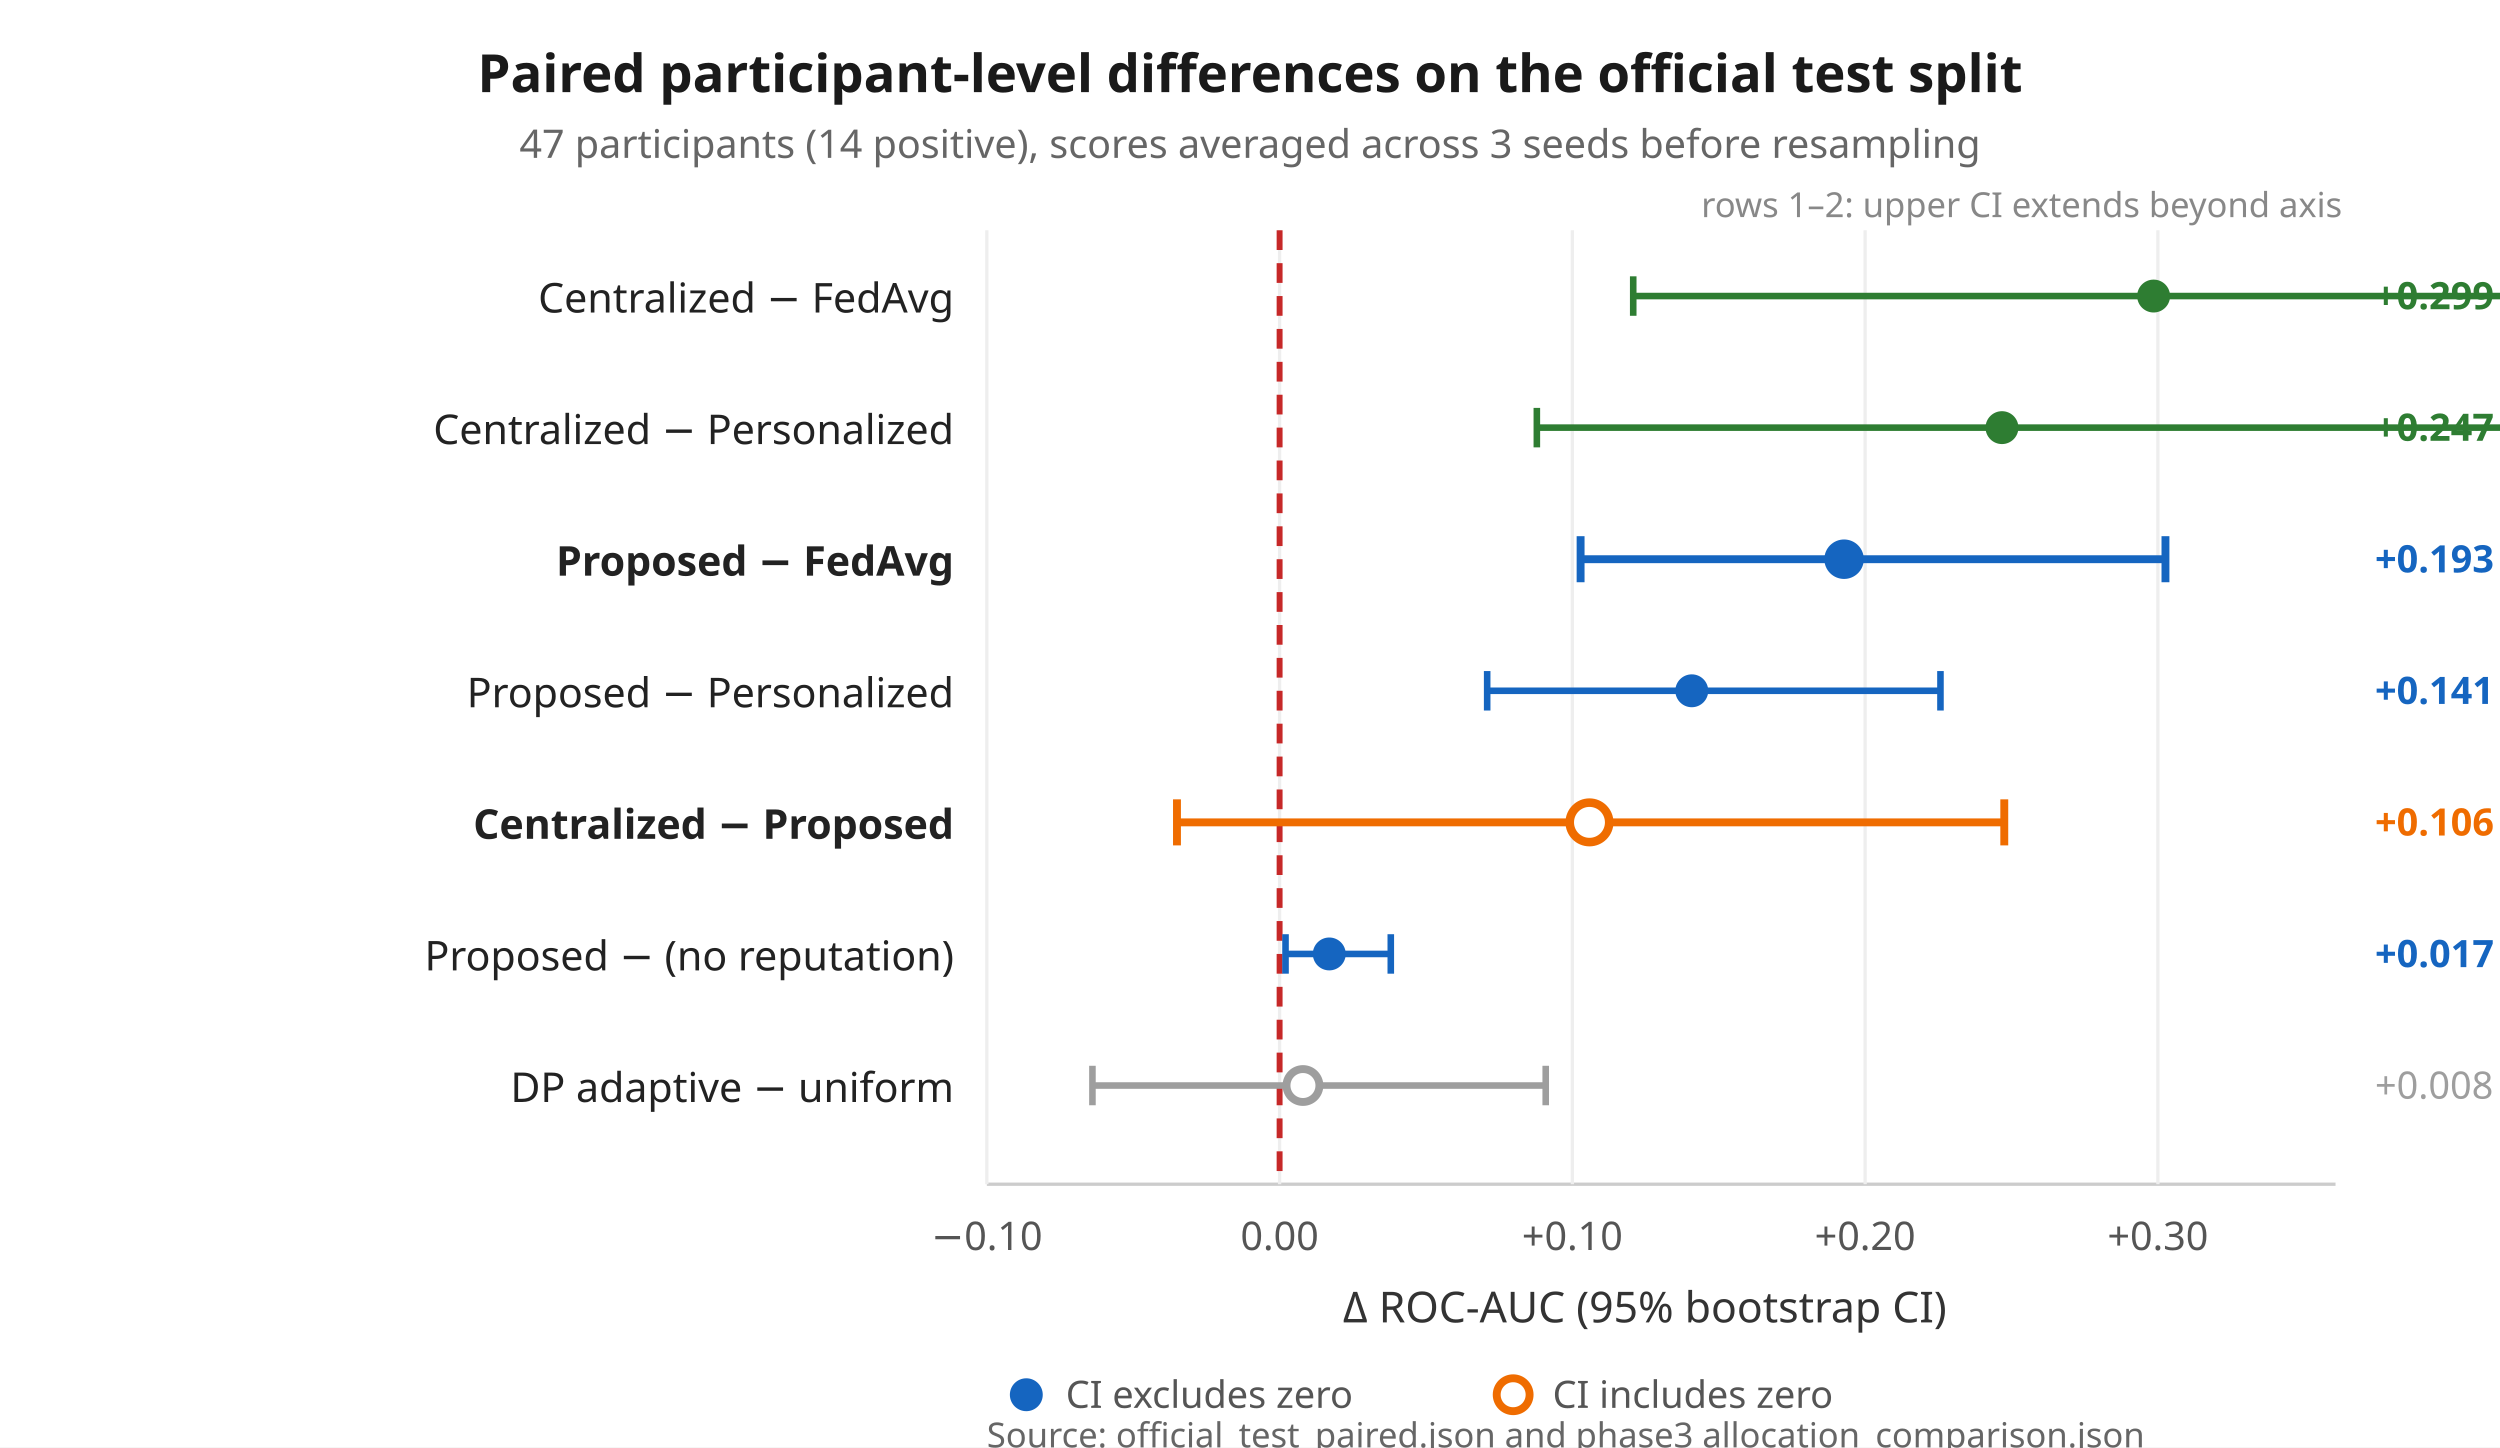
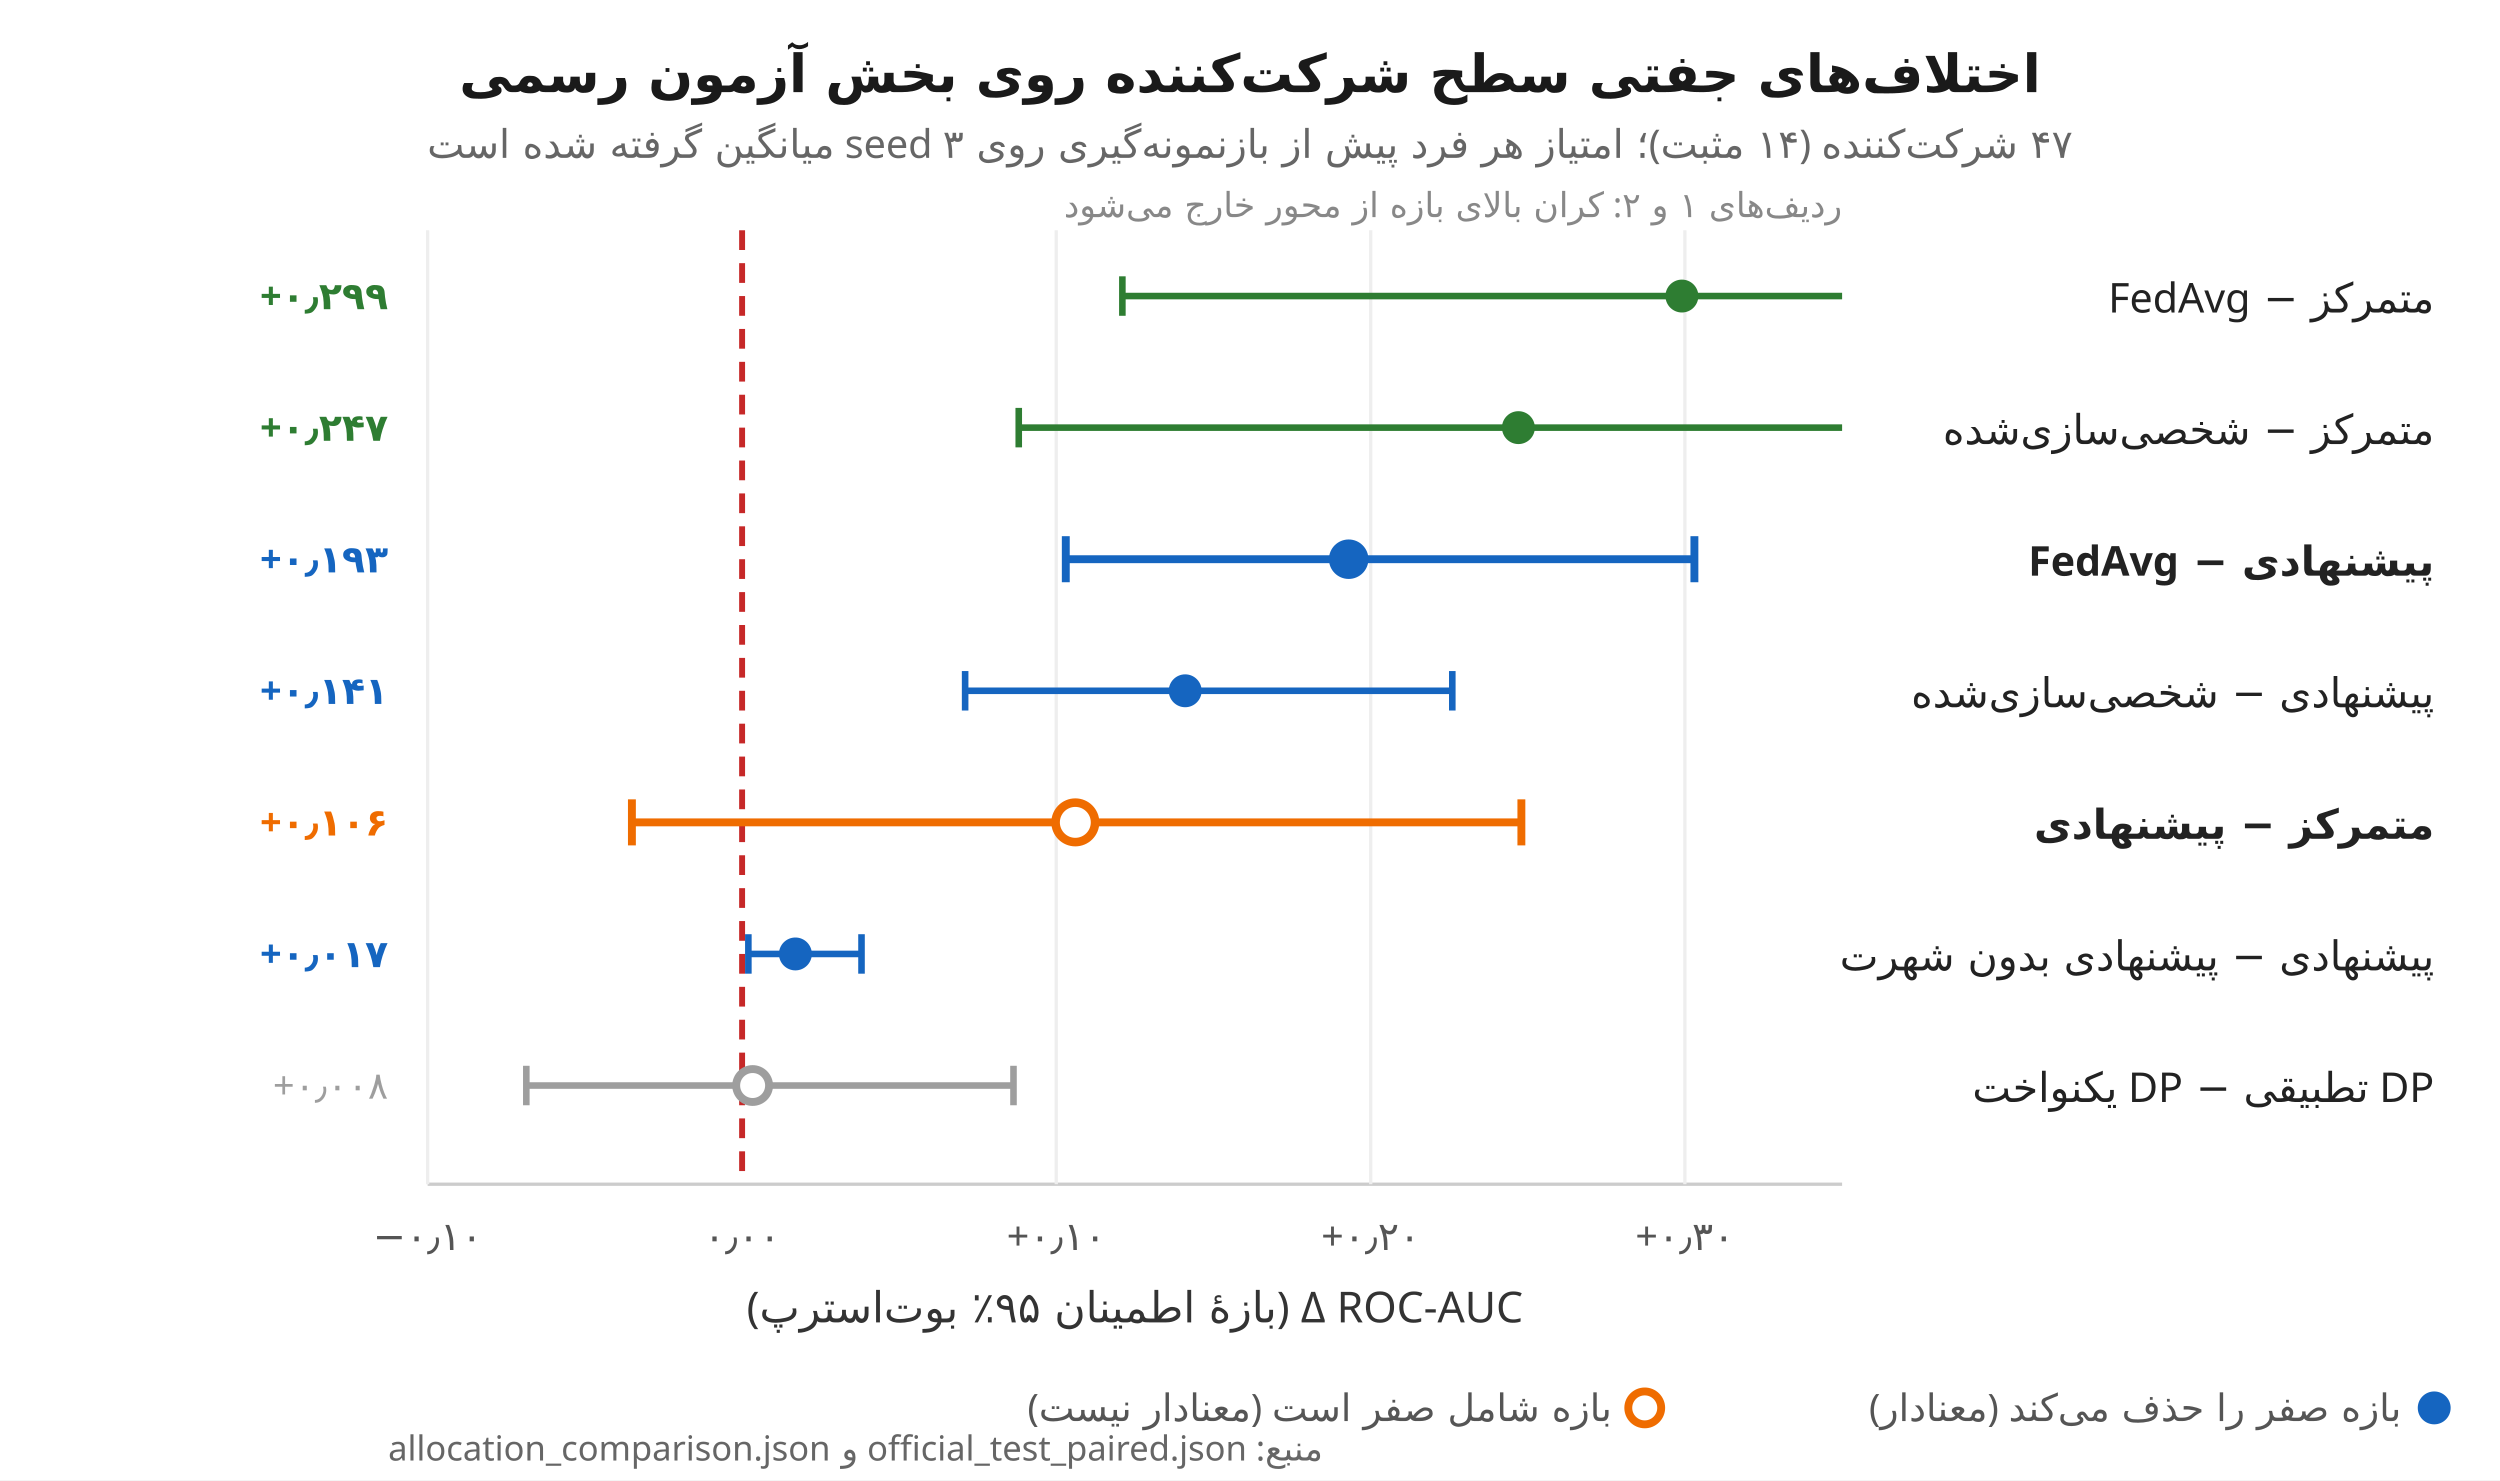
- <svg xmlns="http://www.w3.org/2000/svg" width="760" height="440" viewBox="0 0 760 440" font-family="Segoe UI, Tahoma, sans-serif">
-   <rect width="760" height="440" fill="#ffffff" />
-   <text x="380" y="28" text-anchor="middle" font-size="16" font-weight="600" fill="#1a1a1a">Paired participant-level differences on the official test split</text>
-   <text x="380" y="48" text-anchor="middle" font-size="12" fill="#666666">47 participants (14 positive), scores averaged across 3 seeds before resampling</text>
-   <g stroke="#cccccc" stroke-width="1">
-     <line x1="300" y1="360" x2="710" y2="360" />
-   </g>
+ <svg xmlns="http://www.w3.org/2000/svg" width="760" height="450" viewBox="0 0 760 450" font-family="Vazirmatn, Tahoma, 'Segoe UI', sans-serif">
+   <rect width="760" height="450" fill="#ffffff" />
+   <text x="380" y="28" text-anchor="middle" font-size="16" font-weight="600" fill="#1a1a1a" direction="rtl">اختلاف‌های جفتی سطح شرکت‌کننده روی بخش آزمون رسمی</text>
+   <text x="380" y="48" text-anchor="middle" font-size="12" fill="#666666" direction="rtl">۴۷ شرکت‌کننده (۱۴ مثبت)؛ امتیاز هر فرد پیش از بازنمونه‌گیری روی ۳ seed میانگین گرفته شده است</text>
+   <line x1="130" y1="360" x2="560" y2="360" stroke="#cccccc" stroke-width="1" />
  <g stroke="#eeeeee" stroke-width="1">
-     <line x1="300" y1="70" x2="300" y2="360" />
-     <line x1="389" y1="70" x2="389" y2="360" />
-     <line x1="478" y1="70" x2="478" y2="360" />
-     <line x1="567" y1="70" x2="567" y2="360" />
-     <line x1="656" y1="70" x2="656" y2="360" />
+     <line x1="130" y1="70" x2="130" y2="360" />
+     <line x1="321.1" y1="70" x2="321.1" y2="360" />
+     <line x1="416.7" y1="70" x2="416.7" y2="360" />
+     <line x1="512.2" y1="70" x2="512.2" y2="360" />
  </g>
  <g font-size="12" fill="#555555" text-anchor="middle">
-     <text x="300" y="380">−0.10</text>
-     <text x="389" y="380">0.00</text>
-     <text x="478" y="380">+0.10</text>
-     <text x="567" y="380">+0.20</text>
-     <text x="656" y="380">+0.30</text>
+     <text x="130" y="380">−۰٫۱۰</text>
+     <text x="225.6" y="380">۰٫۰۰</text>
+     <text x="321.1" y="380">+۰٫۱۰</text>
+     <text x="416.7" y="380">+۰٫۲۰</text>
+     <text x="512.2" y="380">+۰٫۳۰</text>
  </g>
-   <text x="500" y="402" font-size="13" fill="#333333" text-anchor="middle">Δ ROC-AUC (95% bootstrap CI)</text>
-   <line x1="389" y1="70" x2="389" y2="360" stroke="#c62828" stroke-width="1.8" stroke-dasharray="6 4" />
-   <text x="290" y="95" font-size="12.5" fill="#222222" text-anchor="end">Centralized − FedAvg</text>
-   <line x1="496.5" y1="90" x2="816" y2="90" stroke="#2e7d32" stroke-width="2" />
-   <line x1="496.5" y1="84" x2="496.5" y2="96" stroke="#2e7d32" stroke-width="2" />
-   <circle cx="654.7" cy="90" r="5" fill="#2e7d32" />
-   <text x="722" y="94" font-size="11.5" font-weight="600" fill="#2e7d32">+0.299</text>
-   <text x="290" y="135" font-size="12.5" fill="#222222" text-anchor="end">Centralized − Personalized</text>
-   <line x1="467.2" y1="130" x2="763.2" y2="130" stroke="#2e7d32" stroke-width="2" />
-   <line x1="467.2" y1="124" x2="467.2" y2="136" stroke="#2e7d32" stroke-width="2" />
-   <circle cx="608.6" cy="130" r="5" fill="#2e7d32" />
-   <text x="722" y="134" font-size="11.5" font-weight="600" fill="#2e7d32">+0.247</text>
-   <text x="290" y="175" font-size="12.5" font-weight="600" fill="#222222" text-anchor="end">Proposed − FedAvg</text>
-   <line x1="480.5" y1="170" x2="658.3" y2="170" stroke="#1565c0" stroke-width="2.4" />
-   <line x1="480.5" y1="163" x2="480.5" y2="177" stroke="#1565c0" stroke-width="2.4" />
-   <line x1="658.3" y1="163" x2="658.3" y2="177" stroke="#1565c0" stroke-width="2.4" />
-   <circle cx="560.6" cy="170" r="6" fill="#1565c0" />
-   <text x="722" y="174" font-size="11.5" font-weight="600" fill="#1565c0">+0.193</text>
-   <text x="290" y="215" font-size="12.5" fill="#222222" text-anchor="end">Proposed − Personalized</text>
-   <line x1="452.1" y1="210" x2="589.9" y2="210" stroke="#1565c0" stroke-width="2" />
-   <line x1="452.1" y1="204" x2="452.1" y2="216" stroke="#1565c0" stroke-width="2" />
-   <line x1="589.9" y1="204" x2="589.9" y2="216" stroke="#1565c0" stroke-width="2" />
-   <circle cx="514.3" cy="210" r="5" fill="#1565c0" />
-   <text x="722" y="214" font-size="11.5" font-weight="600" fill="#1565c0">+0.141</text>
-   <text x="290" y="255" font-size="12.5" font-weight="600" fill="#222222" text-anchor="end">Centralized − Proposed</text>
-   <line x1="357.8" y1="250" x2="609.3" y2="250" stroke="#ef6c00" stroke-width="2.4" />
-   <line x1="357.8" y1="243" x2="357.8" y2="257" stroke="#ef6c00" stroke-width="2.4" />
-   <line x1="609.3" y1="243" x2="609.3" y2="257" stroke="#ef6c00" stroke-width="2.4" />
-   <circle cx="483.2" cy="250" r="6" fill="#ffffff" stroke="#ef6c00" stroke-width="2.6" />
-   <text x="722" y="254" font-size="11.5" font-weight="600" fill="#ef6c00">+0.106</text>
-   <text x="290" y="295" font-size="12.5" fill="#222222" text-anchor="end">Proposed − (no reputation)</text>
-   <line x1="390.8" y1="290" x2="422.8" y2="290" stroke="#1565c0" stroke-width="2" />
-   <line x1="390.8" y1="284" x2="390.8" y2="296" stroke="#1565c0" stroke-width="2" />
-   <line x1="422.8" y1="284" x2="422.8" y2="296" stroke="#1565c0" stroke-width="2" />
-   <circle cx="404.1" cy="290" r="5" fill="#1565c0" />
-   <text x="722" y="294" font-size="11.5" font-weight="600" fill="#1565c0">+0.017</text>
-   <text x="290" y="335" font-size="12.5" fill="#222222" text-anchor="end">DP adaptive − uniform</text>
-   <line x1="332.1" y1="330" x2="469.9" y2="330" stroke="#9e9e9e" stroke-width="2" />
-   <line x1="332.1" y1="324" x2="332.1" y2="336" stroke="#9e9e9e" stroke-width="2" />
-   <line x1="469.9" y1="324" x2="469.9" y2="336" stroke="#9e9e9e" stroke-width="2" />
-   <circle cx="396.1" cy="330" r="5" fill="#ffffff" stroke="#9e9e9e" stroke-width="2.4" />
-   <text x="722" y="334" font-size="11.5" fill="#9e9e9e">+0.008</text>
-   <text x="712" y="66" font-size="10.5" fill="#888888" text-anchor="end">rows 1–2: upper CI extends beyond axis</text>
-   <g font-size="11.5">
-     <circle cx="312" cy="424" r="5" fill="#1565c0" />
-     <text x="324" y="428" fill="#555555">CI excludes zero</text>
-     <circle cx="460" cy="424" r="5" fill="#ffffff" stroke="#ef6c00" stroke-width="2.4" />
-     <text x="472" y="428" fill="#555555">CI includes zero</text>
-   </g>
-   <text x="300" y="440" font-size="10.5" fill="#666666">Source: official_test_paired.json and phase3 allocation_comparison.json</text>
+   <text x="345" y="402" font-size="13" fill="#333333" text-anchor="middle" direction="rtl">Δ ROC-AUC (بازهٔ اطمینان ۹۵٪ بوت‌استرپ)</text>
+   <line x1="225.6" y1="70" x2="225.6" y2="360" stroke="#c62828" stroke-width="1.8" stroke-dasharray="6 4" />
+   <text x="740" y="95" font-size="12.5" fill="#222222" direction="rtl" text-anchor="start">متمرکز − FedAvg</text>
+   <line x1="341.2" y1="90" x2="560" y2="90" stroke="#2e7d32" stroke-width="2" />
+   <line x1="341.2" y1="84" x2="341.2" y2="96" stroke="#2e7d32" stroke-width="2" />
+   <circle cx="511.3" cy="90" r="5" fill="#2e7d32" />
+   <text x="118" y="94" font-size="11.5" font-weight="600" fill="#2e7d32" text-anchor="end">+۰٫۲۹۹</text>
+   <text x="740" y="135" font-size="12.5" fill="#222222" direction="rtl" text-anchor="start">متمرکز − شخصی‌سازی‌شده</text>
+   <line x1="309.7" y1="130" x2="560" y2="130" stroke="#2e7d32" stroke-width="2" />
+   <line x1="309.7" y1="124" x2="309.7" y2="136" stroke="#2e7d32" stroke-width="2" />
+   <circle cx="461.6" cy="130" r="5" fill="#2e7d32" />
+   <text x="118" y="134" font-size="11.5" font-weight="600" fill="#2e7d32" text-anchor="end">+۰٫۲۴۷</text>
+   <text x="740" y="175" font-size="12.5" font-weight="600" fill="#222222" direction="rtl" text-anchor="start">پیشنهادی − FedAvg</text>
+   <line x1="324" y1="170" x2="515.1" y2="170" stroke="#1565c0" stroke-width="2.4" />
+   <line x1="324" y1="163" x2="324" y2="177" stroke="#1565c0" stroke-width="2.4" />
+   <line x1="515.1" y1="163" x2="515.1" y2="177" stroke="#1565c0" stroke-width="2.4" />
+   <circle cx="410" cy="170" r="6" fill="#1565c0" />
+   <text x="118" y="174" font-size="11.5" font-weight="600" fill="#1565c0" text-anchor="end">+۰٫۱۹۳</text>
+   <text x="740" y="215" font-size="12.5" fill="#222222" direction="rtl" text-anchor="start">پیشنهادی − شخصی‌سازی‌شده</text>
+   <line x1="293.4" y1="210" x2="441.5" y2="210" stroke="#1565c0" stroke-width="2" />
+   <line x1="293.4" y1="204" x2="293.4" y2="216" stroke="#1565c0" stroke-width="2" />
+   <line x1="441.5" y1="204" x2="441.5" y2="216" stroke="#1565c0" stroke-width="2" />
+   <circle cx="360.3" cy="210" r="5" fill="#1565c0" />
+   <text x="118" y="214" font-size="11.5" font-weight="600" fill="#1565c0" text-anchor="end">+۰٫۱۴۱</text>
+   <text x="740" y="255" font-size="12.5" font-weight="600" fill="#222222" direction="rtl" text-anchor="start">متمرکز − پیشنهادی</text>
+   <line x1="192.1" y1="250" x2="462.5" y2="250" stroke="#ef6c00" stroke-width="2.4" />
+   <line x1="192.1" y1="243" x2="192.1" y2="257" stroke="#ef6c00" stroke-width="2.4" />
+   <line x1="462.5" y1="243" x2="462.5" y2="257" stroke="#ef6c00" stroke-width="2.4" />
+   <circle cx="326.9" cy="250" r="6" fill="#ffffff" stroke="#ef6c00" stroke-width="2.6" />
+   <text x="118" y="254" font-size="11.5" font-weight="600" fill="#ef6c00" text-anchor="end">+۰٫۱۰۶</text>
+   <text x="740" y="295" font-size="12.5" fill="#222222" direction="rtl" text-anchor="start">پیشنهادی − پیشنهادی بدون شهرت</text>
+   <line x1="227.5" y1="290" x2="261.9" y2="290" stroke="#1565c0" stroke-width="2" />
+   <line x1="227.5" y1="284" x2="227.5" y2="296" stroke="#1565c0" stroke-width="2" />
+   <line x1="261.9" y1="284" x2="261.9" y2="296" stroke="#1565c0" stroke-width="2" />
+   <circle cx="241.8" cy="290" r="5" fill="#1565c0" />
+   <text x="118" y="294" font-size="11.5" font-weight="600" fill="#1565c0" text-anchor="end">+۰٫۰۱۷</text>
+   <text x="740" y="335" font-size="12.5" fill="#222222" direction="rtl" text-anchor="start">DP تطبیقی − DP یکنواخت</text>
+   <line x1="160" y1="330" x2="308.1" y2="330" stroke="#9e9e9e" stroke-width="2" />
+   <line x1="160" y1="324" x2="160" y2="336" stroke="#9e9e9e" stroke-width="2" />
+   <line x1="308.1" y1="324" x2="308.1" y2="336" stroke="#9e9e9e" stroke-width="2" />
+   <circle cx="228.8" cy="330" r="5" fill="#ffffff" stroke="#9e9e9e" stroke-width="2.4" />
+   <text x="118" y="334" font-size="11.5" fill="#9e9e9e" text-anchor="end">+۰٫۰۰۸</text>
+   <text x="560" y="66" font-size="10.5" fill="#888888" direction="rtl" text-anchor="start">ردیف‌های ۱ و ۲: کران بالای بازه از محور خارج می‌شود</text>
+   <circle cx="740" cy="428" r="5" fill="#1565c0" />
+   <text x="730" y="432" font-size="11.5" fill="#555555" direction="rtl" text-anchor="start">بازه صفر را حذف می‌کند (معنادار)</text>
+   <circle cx="500" cy="428" r="5" fill="#ffffff" stroke="#ef6c00" stroke-width="2.4" />
+   <text x="490" y="432" font-size="11.5" fill="#555555" direction="rtl" text-anchor="start">بازه شامل صفر است (معنادار نیست)</text>
+   <text x="118" y="444" font-size="10.5" fill="#666666" text-anchor="end" direction="rtl">منبع: official_test_paired.json و allocation_comparison.json</text>
</svg>
